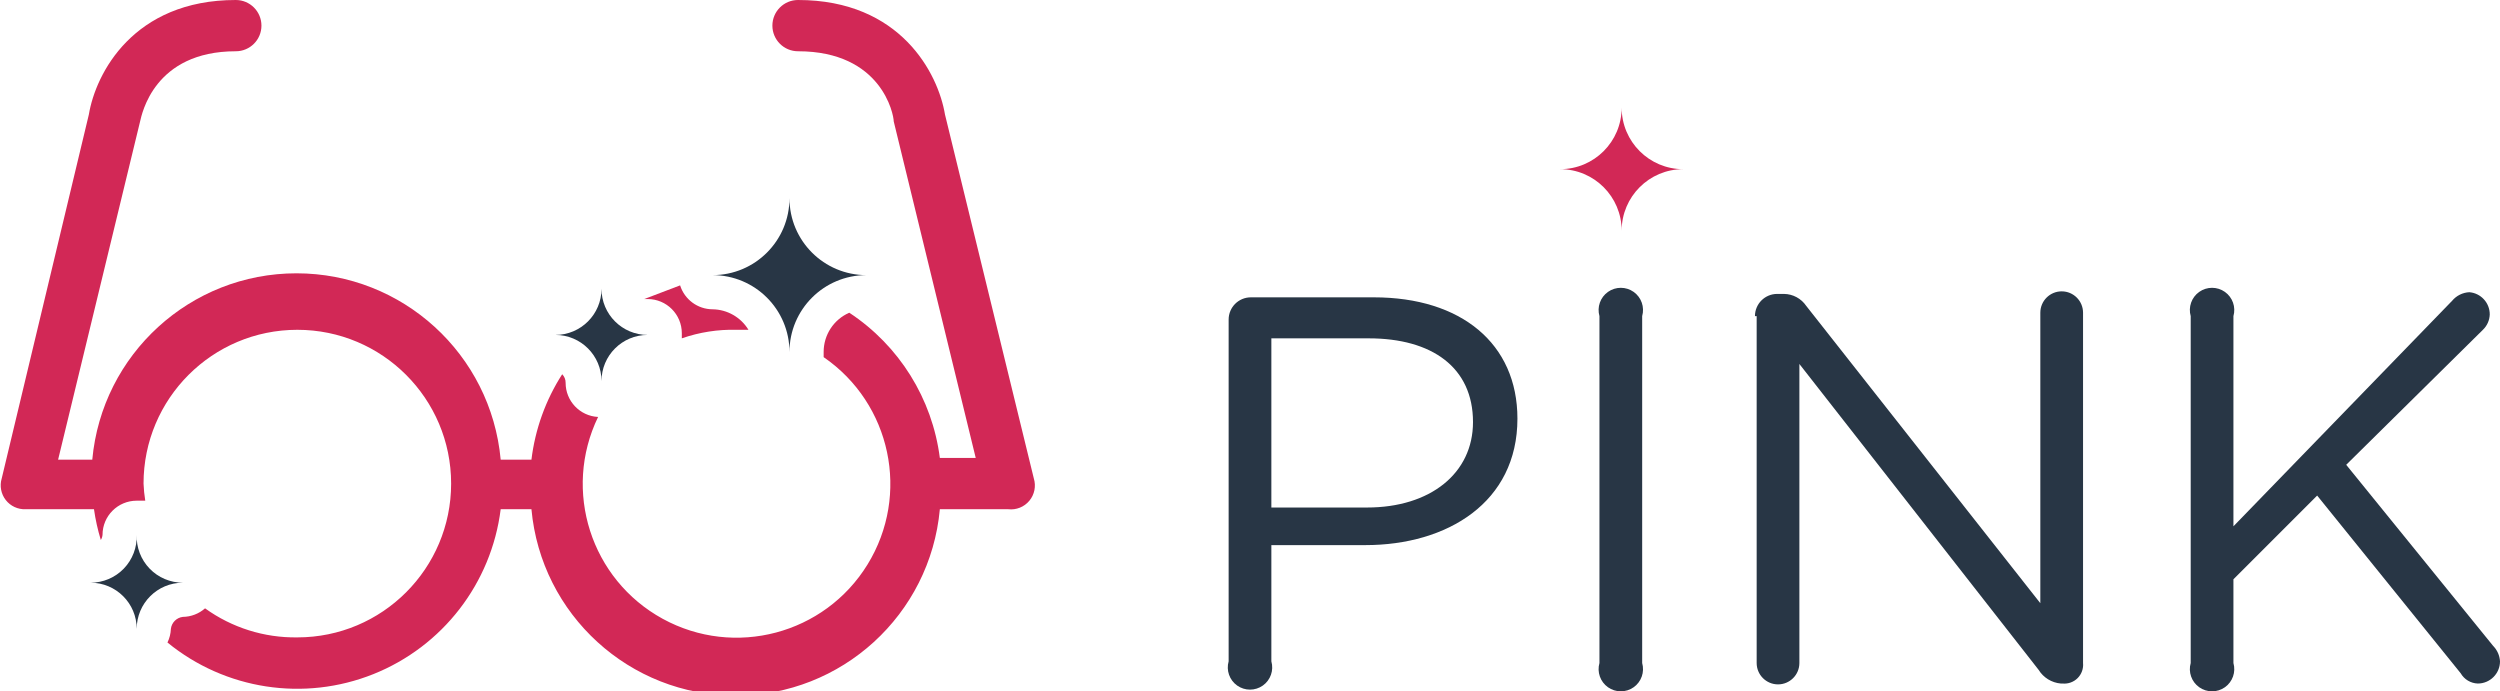
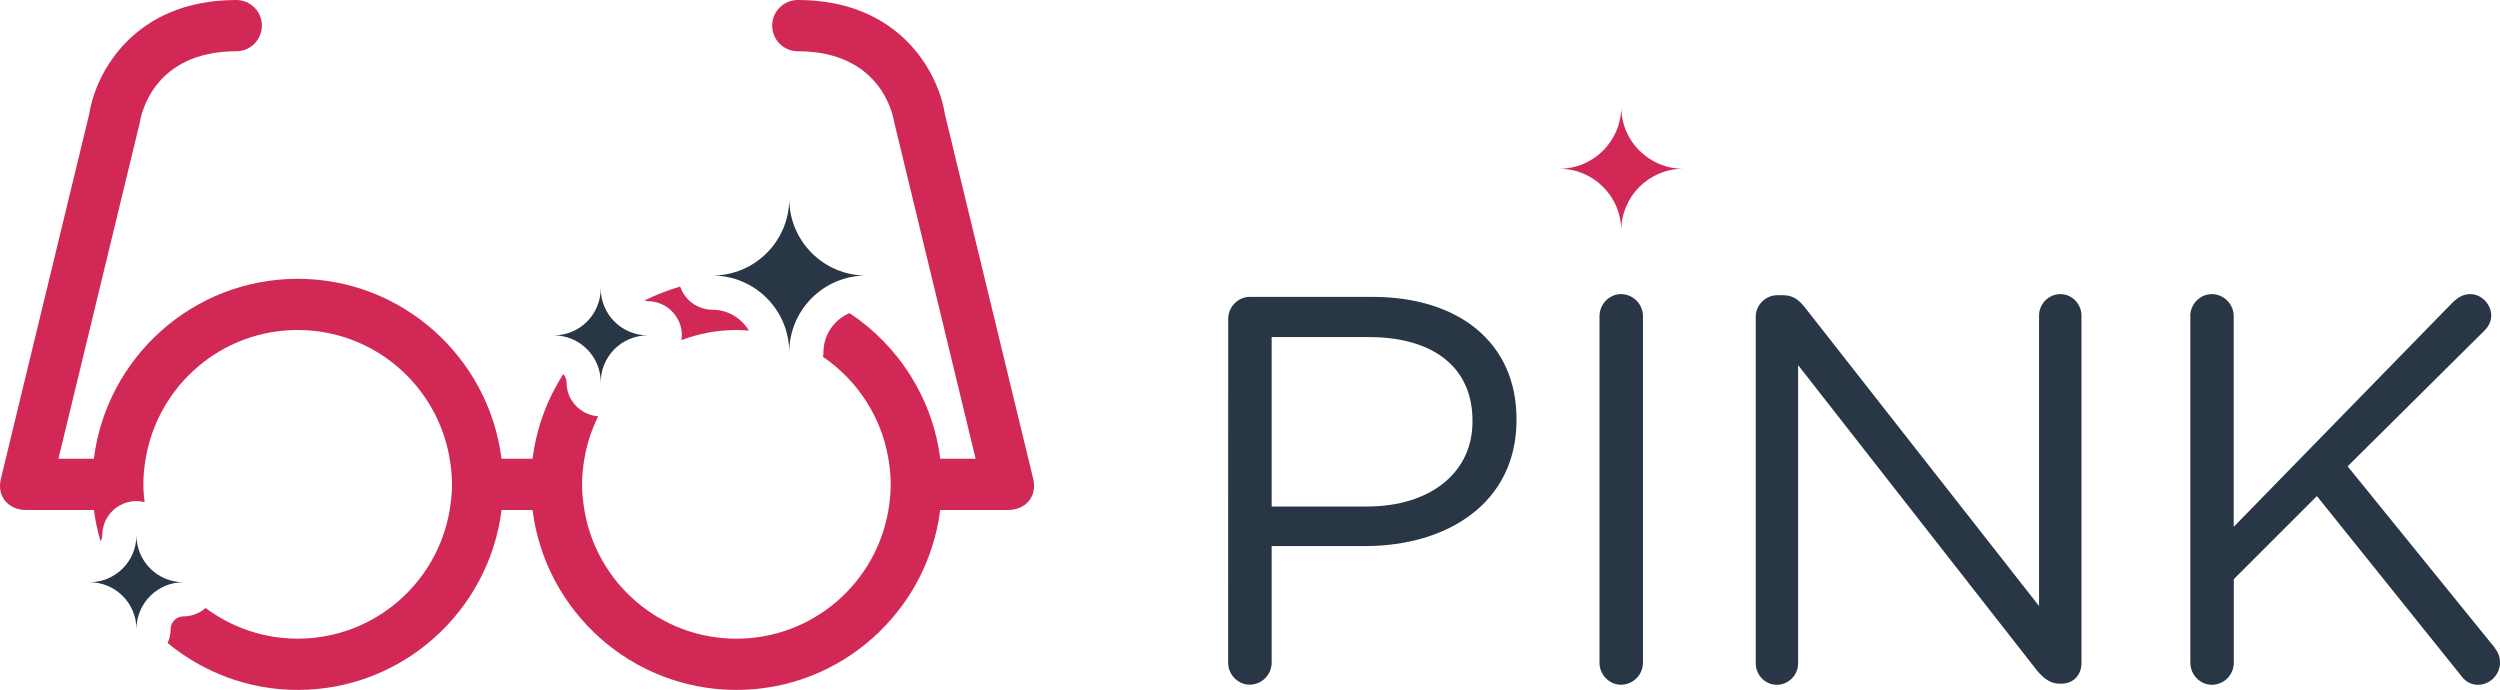
- <svg xmlns="http://www.w3.org/2000/svg" viewBox="0 0 146.3 40.4">
-   <path d="M71.9,18.7a1.3,1.3,0,0,1,1.3-1.3h7.2c5.1,0,8.4,2.7,8.4,7.1h0c0,4.9-4.1,7.4-8.9,7.4H74.4v6.8a1.3,1.3,0,1,1-2.5,0V18.7h0Zm8.1,11c3.7,0,6.2-2,6.2-5h0c0-3.2-2.4-4.9-6.1-4.9H74.4v9.9H80Z" transform="translate(0)" style="fill:#283645" />
-   <path d="M93.6,18.5a1.3,1.3,0,1,1,2.5,0V38.8a1.3,1.3,0,1,1-2.5,0V18.5Z" transform="translate(0)" style="fill:#283645" />
-   <path d="M102.7,18.5a1.3,1.3,0,0,1,1.3-1.3h0.4a1.6,1.6,0,0,1,1.3.7l13.7,17.4v-17a1.2,1.2,0,1,1,2.5,0V38.8a1.1,1.1,0,0,1-1.2,1.2h-0.1a1.7,1.7,0,0,1-1.3-.8l-14-17.9V38.8a1.2,1.2,0,1,1-2.5,0V18.5h0Z" transform="translate(0)" style="fill:#283645" />
-   <path d="M128.2,18.5a1.3,1.3,0,1,1,2.5,0V30.8l12.8-13.2a1.4,1.4,0,0,1,1-.5,1.3,1.3,0,0,1,1.2,1.3,1.3,1.3,0,0,1-.4.9l-8,7.9,8.6,10.6a1.4,1.4,0,0,1,.4.9,1.3,1.3,0,0,1-1.3,1.3,1.2,1.2,0,0,1-1-.6L135.6,29l-4.9,4.9v4.9a1.3,1.3,0,1,1-2.5,0V18.5h0Z" transform="translate(0)" style="fill:#283645" />
-   <path d="M98.5,9.9a3.6,3.6,0,0,1-3.6-3.6,3.6,3.6,0,0,1-3.6,3.6,3.6,3.6,0,0,1,3.6,3.6A3.6,3.6,0,0,1,98.5,9.9Z" transform="translate(0)" style="fill:#d22856" />
-   <path d="M43.1,19.3h0.7a2.5,2.5,0,0,0-2.1-1.2,2,2,0,0,1-1.9-1.4l-2.1.8h0.2a2,2,0,0,1,2,2v0.3A9,9,0,0,1,43.1,19.3Z" transform="translate(0)" style="fill:#d22856" />
-   <path d="M60.5,28L55.3,6.7C54.9,4.3,52.7,0,46.7,0a1.5,1.5,0,1,0,0,3c4.9,0,5.6,3.7,5.6,4.1l4.8,19.7H55a12,12,0,0,0-5.3-8.5,2.5,2.5,0,0,0-1.5,2.3v0.3A9,9,0,1,1,35,24.4a2,2,0,0,1-1.9-2,0.7,0.7,0,0,0-.2-0.5,11.9,11.9,0,0,0-1.8,5H29.3a12,12,0,0,0-23.9,0H3.4L8.2,7.1C8.3,6.7,9,3,13.8,3a1.5,1.5,0,1,0,0-3c-6,0-8.2,4.3-8.6,6.7L0.1,28a1.4,1.4,0,0,0,1.4,1.8h4a11.9,11.9,0,0,0,.4,1.8A0.7,0.7,0,0,0,6,31.3a2,2,0,0,1,2-2H8.5a8.3,8.3,0,0,1-.1-1,9,9,0,1,1,9,9A9,9,0,0,1,12,35.6a2,2,0,0,1-1.3.5,0.8,0.8,0,0,0-.7.7,2,2,0,0,1-.2.8,12,12,0,0,0,19.5-7.8h1.8a12,12,0,0,0,23.9,0h4A1.4,1.4,0,0,0,60.5,28Z" transform="translate(0)" style="fill:#d22856" />
-   <path d="M50.7,16.1a4.5,4.5,0,0,1-4.5-4.5,4.5,4.5,0,0,1-4.5,4.5,4.5,4.5,0,0,1,4.5,4.5A4.5,4.5,0,0,1,50.7,16.1Z" transform="translate(0)" style="fill:#283645" />
-   <path d="M37.9,19.6a2.7,2.7,0,0,1-2.7-2.7,2.7,2.7,0,0,1-2.7,2.7,2.7,2.7,0,0,1,2.7,2.7A2.7,2.7,0,0,1,37.9,19.6Z" transform="translate(0)" style="fill:#283645" />
-   <path d="M10.7,34.1A2.7,2.7,0,0,1,8,31.3a2.7,2.7,0,0,1-2.7,2.8A2.7,2.7,0,0,1,8,36.8,2.7,2.7,0,0,1,10.7,34.1Z" transform="translate(0)" style="fill:#283645" />
+ <svg xmlns="http://www.w3.org/2000/svg" version="1.1" id="Layer_2" x="0px" y="0px" width="146.3px" height="40.375px" viewBox="0 0 146.3 40.375" enable-background="new 0 0 146.3 40.375" xml:space="preserve">
+   <g>
+     <path fill="#283645" d="M71.874,18.661c0-0.708,0.58-1.288,1.256-1.288h7.18c5.087,0,8.436,2.704,8.436,7.146v0.063 c0,4.86-4.057,7.373-8.854,7.373h-5.475v6.825c0,0.708-0.58,1.287-1.289,1.287c-0.676,0-1.256-0.58-1.256-1.287L71.874,18.661 L71.874,18.661z M79.988,29.641c3.734,0,6.182-1.996,6.182-4.959v-0.062c0-3.221-2.414-4.894-6.053-4.894h-5.699v9.917h5.57V29.641 z" />
+     <path fill="#283645" d="M93.603,18.5c0-0.708,0.579-1.288,1.255-1.288c0.709,0,1.288,0.58,1.288,1.288v20.283 c0,0.708-0.579,1.287-1.288,1.287c-0.676,0-1.255-0.579-1.255-1.287V18.5z" />
+     <path fill="#283645" d="M102.744,18.532c0-0.676,0.58-1.256,1.256-1.256h0.354c0.58,0,0.935,0.29,1.288,0.74l13.684,17.45V18.468 c0-0.676,0.547-1.256,1.256-1.256c0.676,0,1.225,0.58,1.225,1.256v20.349c0,0.677-0.48,1.19-1.158,1.19h-0.129 c-0.548,0-0.936-0.321-1.318-0.772l-13.976-17.867v17.449c0,0.677-0.547,1.257-1.257,1.257c-0.676,0-1.223-0.58-1.223-1.257V18.532 H102.744z" />
+     <path fill="#283645" d="M128.173,18.5c0-0.708,0.58-1.288,1.257-1.288c0.708,0,1.286,0.58,1.286,1.288v12.331l12.848-13.168 c0.29-0.257,0.579-0.451,0.998-0.451c0.676,0,1.225,0.612,1.225,1.256c0,0.354-0.162,0.644-0.42,0.901l-7.984,7.92l8.564,10.561 c0.225,0.291,0.354,0.547,0.354,0.936c0,0.676-0.577,1.288-1.285,1.288c-0.482,0-0.807-0.259-1.03-0.58l-8.401-10.464l-4.863,4.861 v4.895c0,0.708-0.578,1.288-1.286,1.288c-0.677,0-1.257-0.58-1.257-1.288V18.5H128.173z" />
+   </g>
+   <path fill="#D22856" d="M98.498,9.875c-2.002,0-3.623-1.623-3.623-3.624c0,2.001-1.623,3.624-3.625,3.624 c2.002,0,3.625,1.623,3.625,3.624C94.875,11.498,96.496,9.875,98.498,9.875z" />
+   <g>
+     <path fill="#D22856" d="M43.094,19.313c0.246,0,0.489,0.014,0.73,0.033c-0.437-0.728-1.227-1.221-2.136-1.221 c-0.877,0-1.614-0.568-1.884-1.354c-0.727,0.208-1.425,0.482-2.089,0.816c0.062,0.017,0.122,0.038,0.188,0.038c1.104,0,2,0.896,2,2 c0,0.096-0.015,0.188-0.028,0.281C40.875,19.524,41.959,19.313,43.094,19.313z" />
+     <path fill="#D22856" d="M60.462,28.016c-0.002-0.009-5.175-21.365-5.175-21.365C54.926,4.303,52.694,0,46.688,0 c-0.829,0-1.5,0.671-1.5,1.5s0.671,1.5,1.5,1.5c4.856,0,5.575,3.729,5.639,4.143l4.767,19.701h-2.073 c-0.445-3.557-2.453-6.628-5.305-8.522c-0.897,0.379-1.529,1.269-1.529,2.303c0,0.088-0.015,0.171-0.026,0.256 c1.991,1.358,3.415,3.489,3.829,5.965c0.082,0.488,0.135,0.987,0.135,1.5c0,0.512-0.053,1.012-0.135,1.5 c-0.716,4.271-4.421,7.53-8.896,7.53c-4.475,0-8.181-3.259-8.896-7.53c-0.082-0.488-0.135-0.988-0.135-1.5 c0-0.513,0.053-1.012,0.135-1.5c0.147-0.879,0.427-1.712,0.808-2.484c-1.034-0.077-1.852-0.932-1.852-1.984 c0-0.189-0.077-0.357-0.192-0.488c-0.938,1.469-1.569,3.149-1.795,4.957h-1.82c-0.741-5.927-5.802-10.531-11.927-10.531 S6.235,20.917,5.493,26.844H3.42L8.187,7.143C8.25,6.729,8.97,3,13.826,3c0.829,0,1.5-0.671,1.5-1.5S14.655,0,13.826,0 C7.82,0,5.588,4.303,5.227,6.651c0,0-5.173,21.356-5.175,21.365c-0.266,1.109,0.531,1.826,1.426,1.826 c0.012,0,0.023,0.004,0.036,0.004h3.982c0.079,0.629,0.215,1.237,0.387,1.831c0.059-0.106,0.102-0.224,0.102-0.354 c0-1.104,0.896-2,2-2c0.166,0,0.324,0.024,0.478,0.062c-0.043-0.343-0.074-0.688-0.074-1.042c0-0.512,0.053-1.011,0.135-1.5 c0.715-4.271,4.421-7.531,8.896-7.531s8.18,3.26,8.896,7.531c0.082,0.489,0.135,0.988,0.135,1.5s-0.053,1.012-0.135,1.5 c-0.715,4.272-4.421,7.531-8.896,7.531c-2.022,0-3.883-0.67-5.386-1.794c-0.35,0.302-0.8,0.491-1.299,0.491 c-0.413,0-0.749,0.336-0.749,0.748c0,0.289-0.065,0.563-0.176,0.812c2.075,1.708,4.722,2.743,7.614,2.743 c6.125,0,11.185-4.604,11.927-10.529h1.814c0.742,5.926,5.802,10.529,11.927,10.529s11.186-4.604,11.927-10.529H59 c0.012,0,0.023-0.005,0.036-0.005C59.931,29.842,60.728,29.125,60.462,28.016z" />
+   </g>
+   <g>
+     <g>
+       <path fill="#283645" d="M50.686,16.125c-2.485,0-4.499-2.014-4.499-4.499c0,2.485-2.014,4.499-4.499,4.499 c2.485,0,4.499,2.014,4.499,4.499C46.187,18.139,48.2,16.125,50.686,16.125z" />
+     </g>
+   </g>
+   <g>
+     <g>
+       <path fill="#283645" d="M37.904,19.626c-1.519,0-2.749-1.23-2.749-2.749c0,1.519-1.23,2.749-2.749,2.749 c1.519,0,2.749,1.229,2.749,2.749C35.155,20.855,36.386,19.626,37.904,19.626z" />
+     </g>
+   </g>
+   <g>
+     <g>
+       <path fill="#283645" d="M10.734,34.072c-1.519,0-2.749-1.23-2.749-2.75c0,1.52-1.23,2.75-2.749,2.75 c1.519,0,2.749,1.229,2.749,2.748C7.985,35.303,9.215,34.072,10.734,34.072z" />
+     </g>
+   </g>
</svg>
